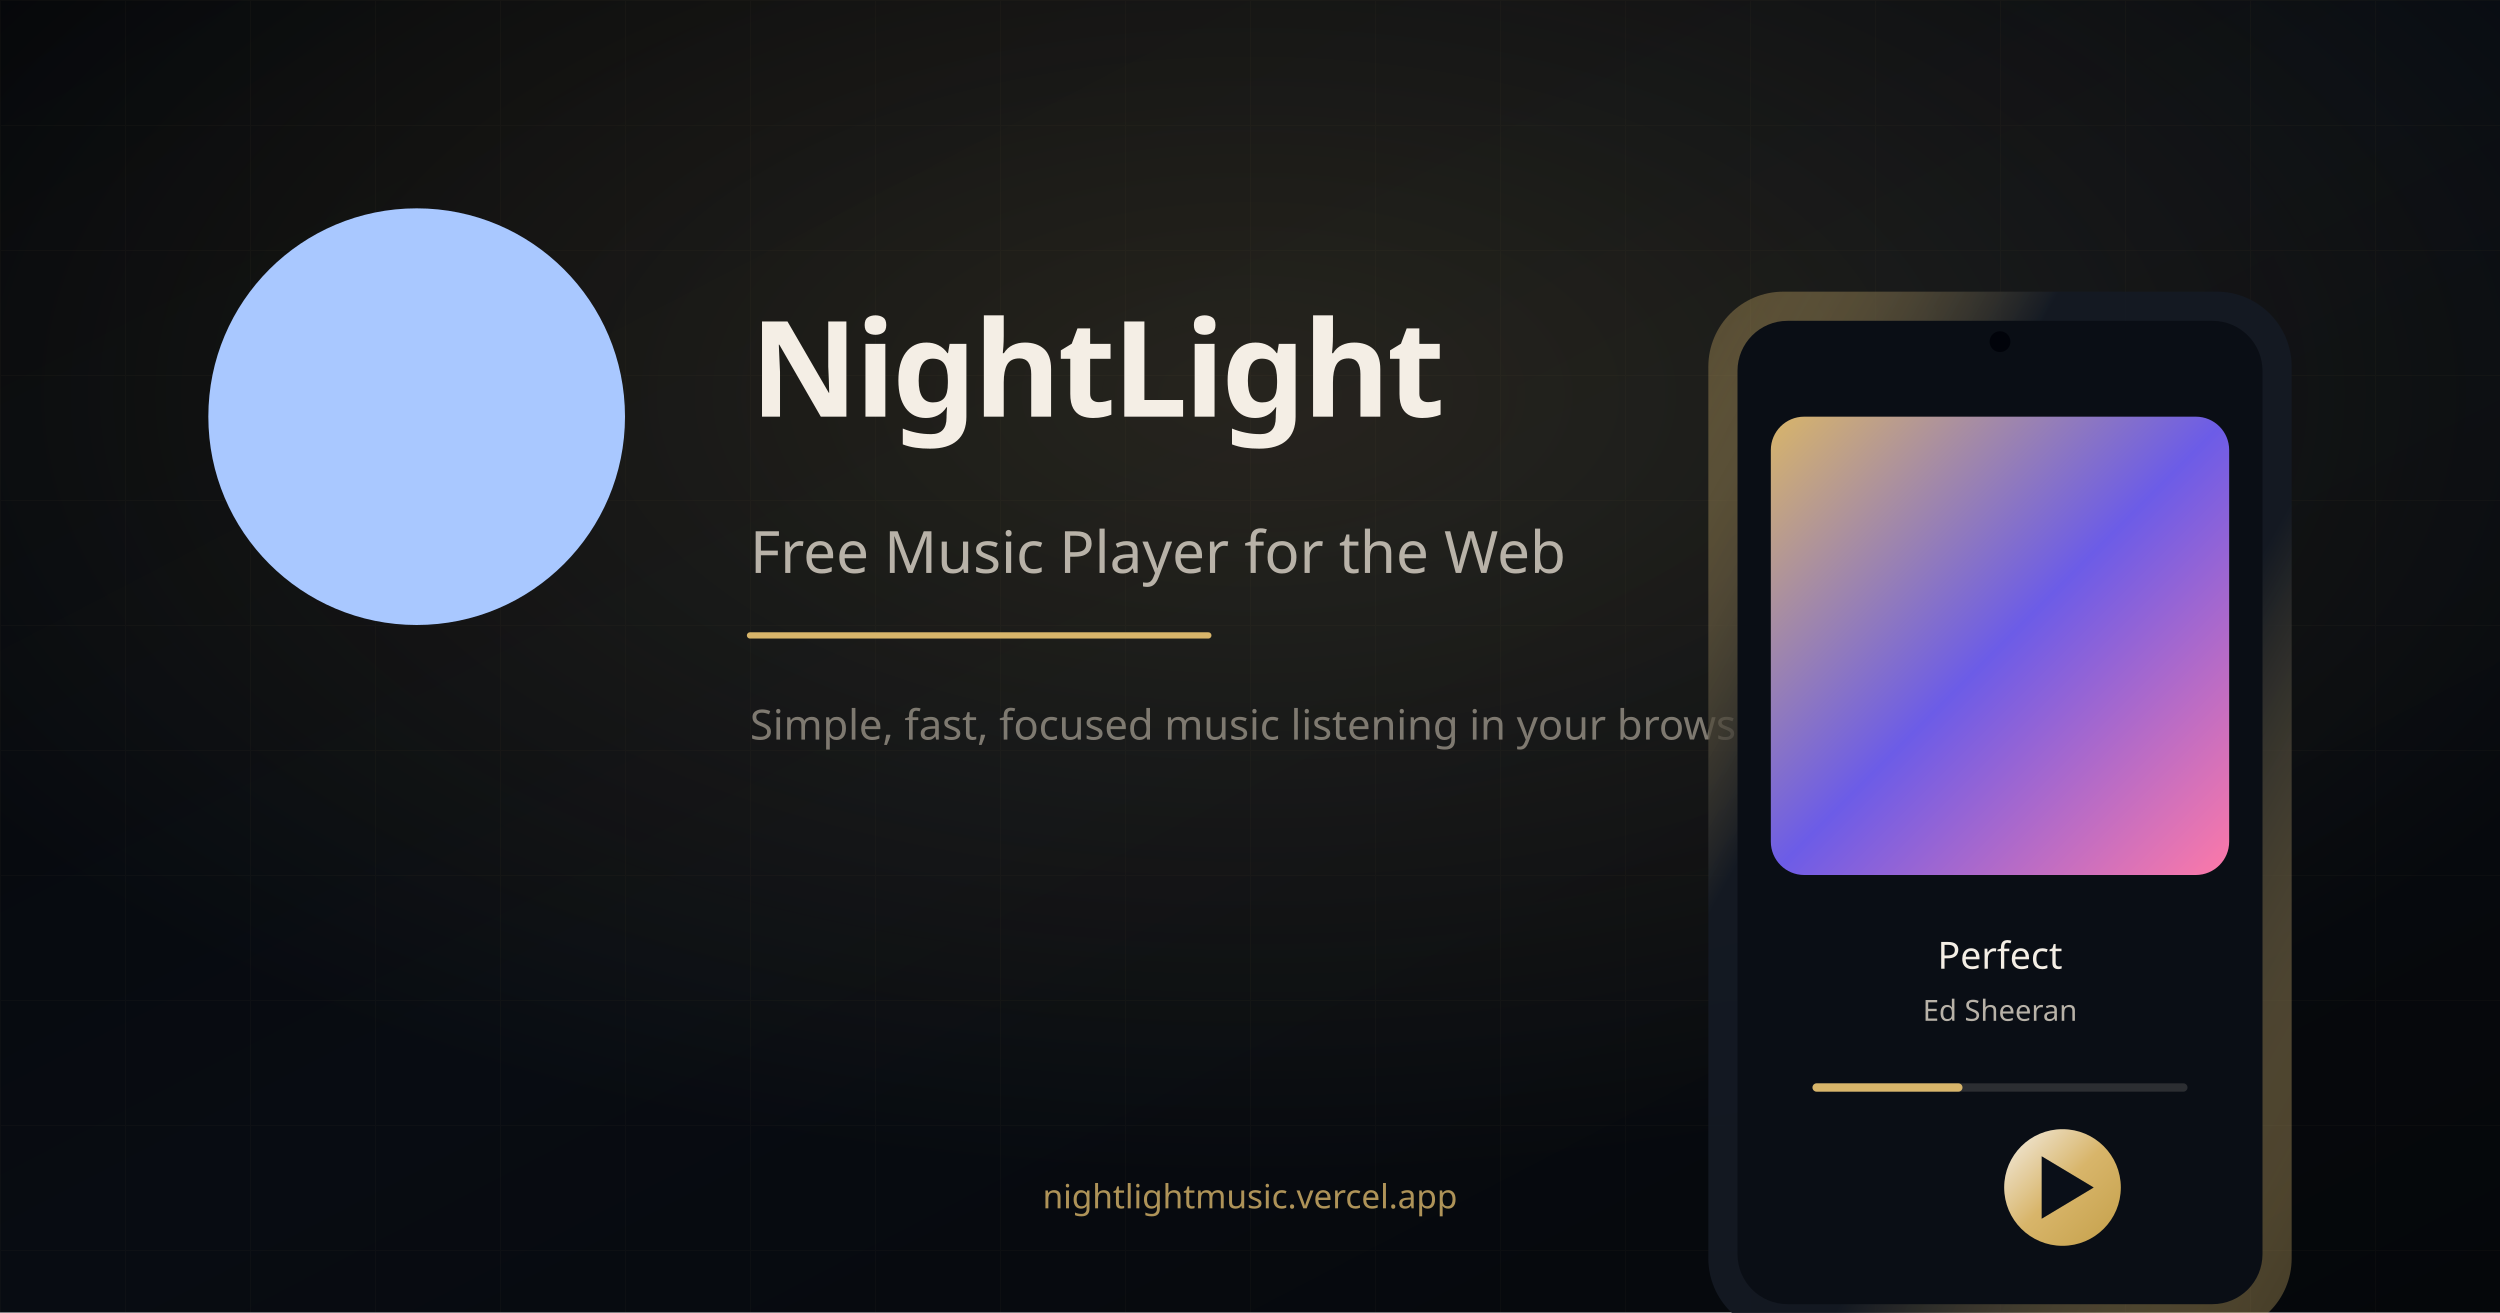
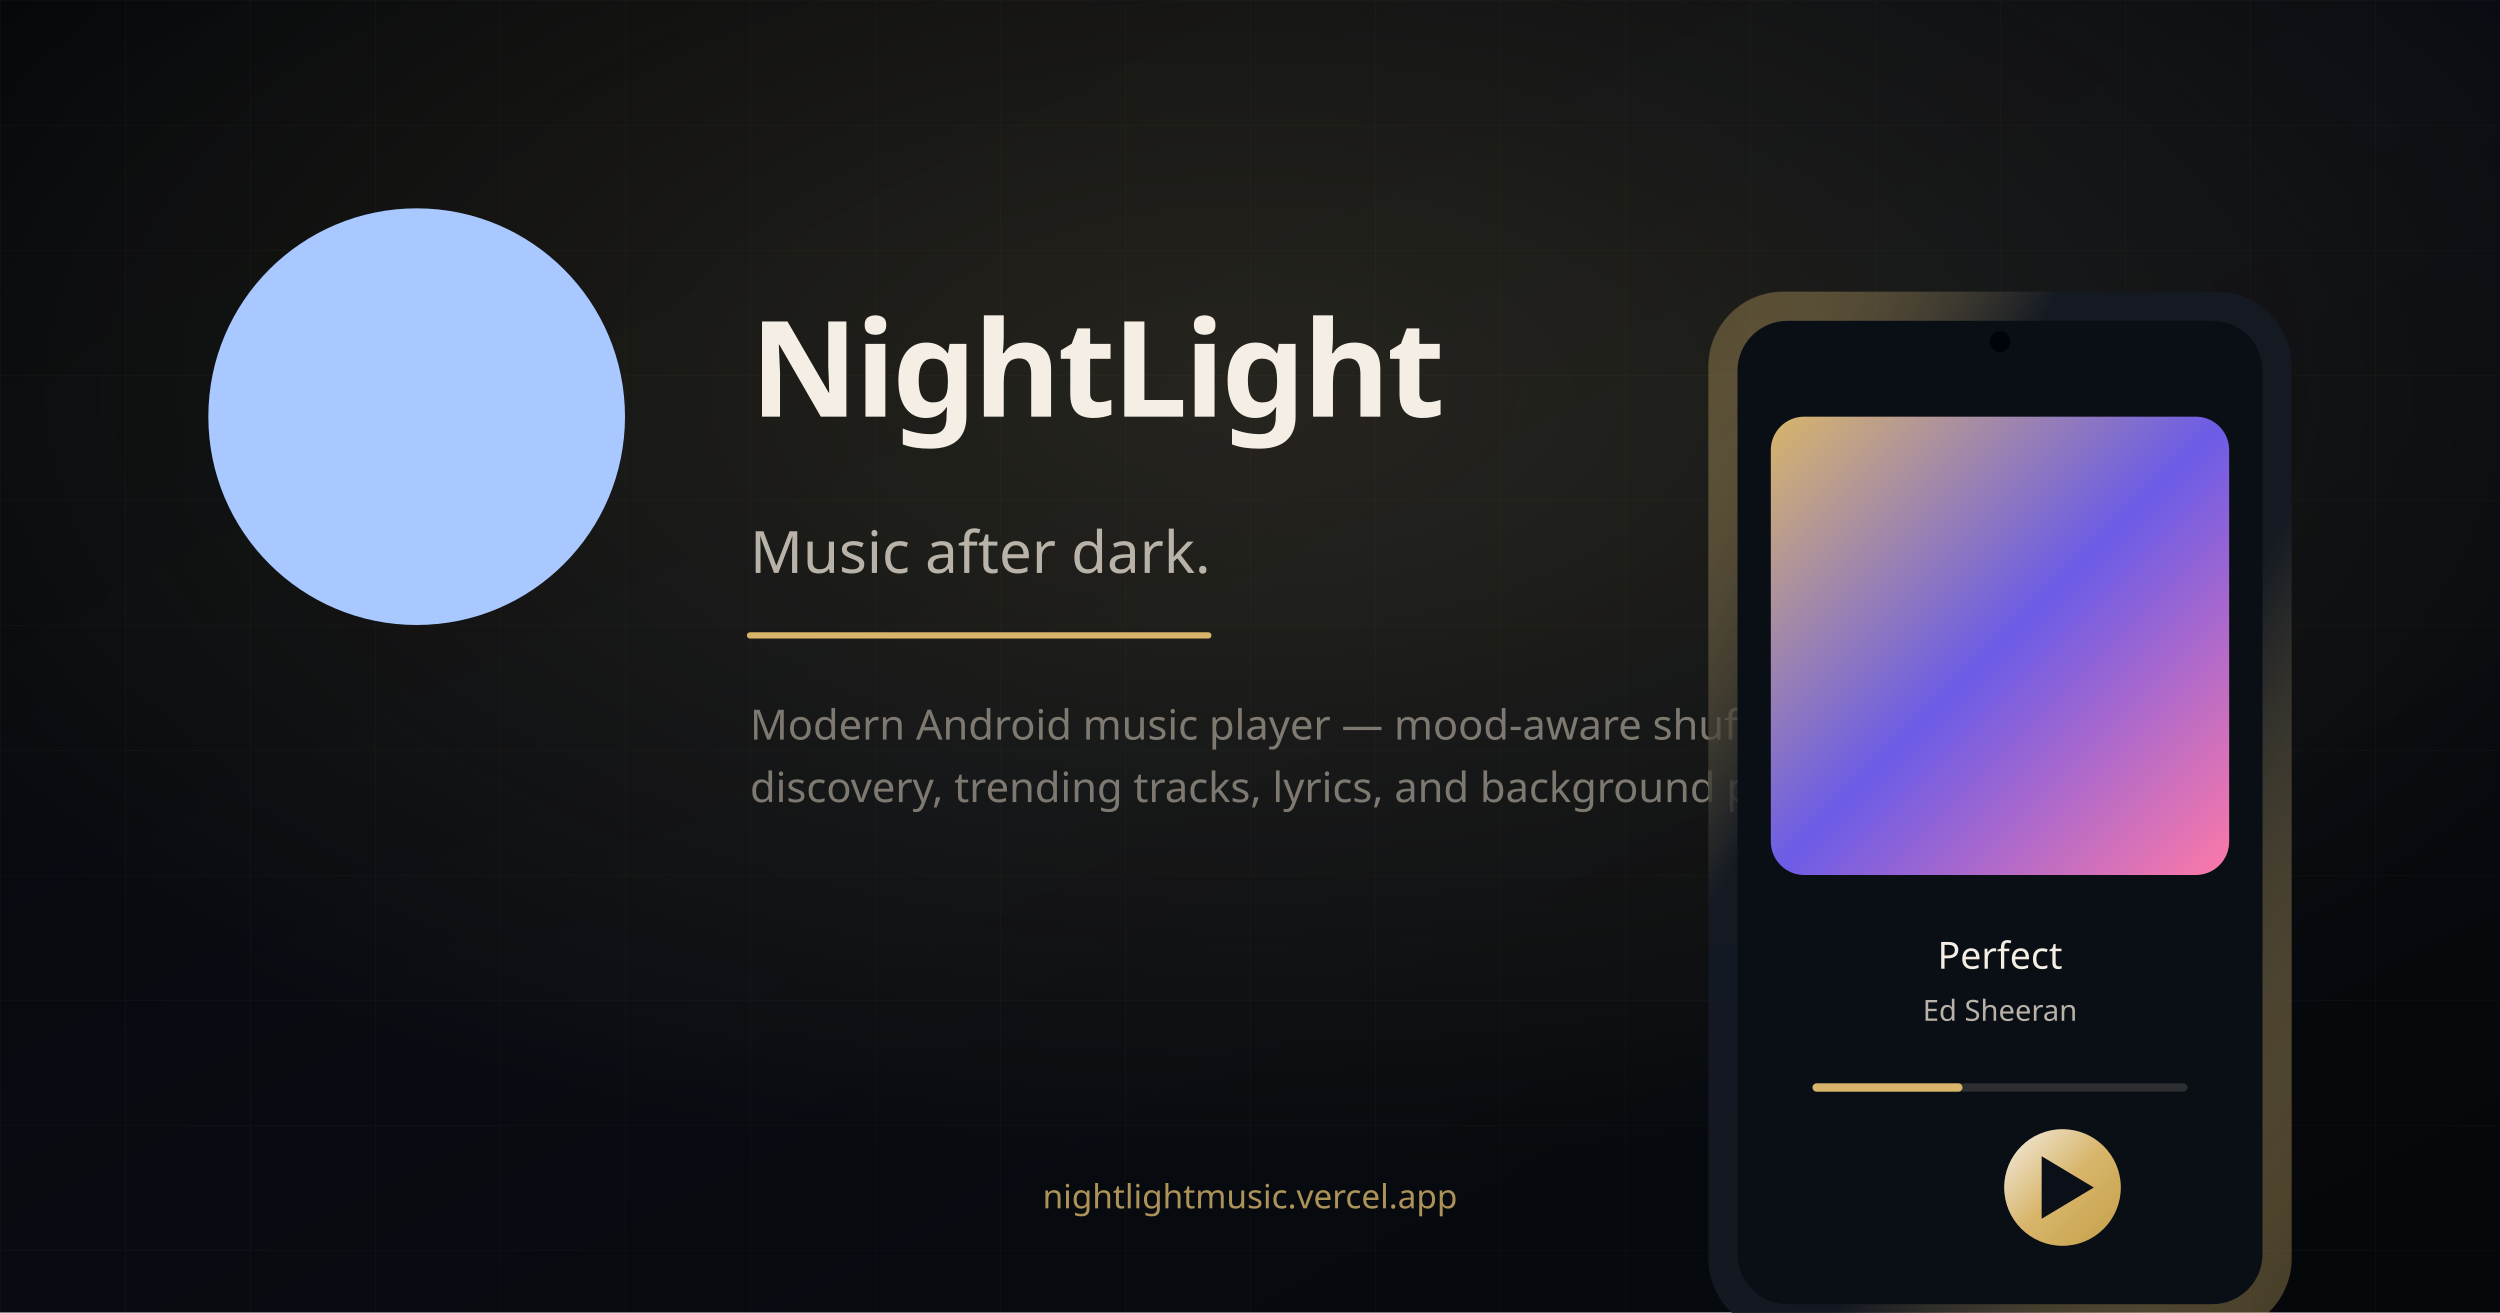
<svg xmlns="http://www.w3.org/2000/svg" width="1200" height="630" viewBox="0 0 1200 630">
  <defs>
    <linearGradient id="bg" x1="0%" y1="0%" x2="100%" y2="100%">
      <stop offset="0%" style="stop-color:#05070A" />
      <stop offset="50%" style="stop-color:#080C12" />
      <stop offset="100%" style="stop-color:#05070A" />
    </linearGradient>
    <radialGradient id="glow" cx="50%" cy="30%" r="60%">
      <stop offset="0%" style="stop-color:#D8B56A;stop-opacity:0.15" />
      <stop offset="100%" style="stop-color:#D8B56A;stop-opacity:0" />
    </radialGradient>
    <mask id="moon-mask">
      <rect width="1200" height="630" fill="white" />
      <circle cx="900" cy="150" r="120" fill="black" />
    </mask>
  </defs>
  <rect width="1200" height="630" fill="url(#bg)" />
  <rect width="1200" height="630" fill="url(#glow)" />
  <pattern id="grid" width="60" height="60" patternUnits="userSpaceOnUse">
    <path d="M 60 0 L 0 0 0 60" fill="none" stroke="rgba(216,181,106,0.03)" stroke-width="1" />
  </pattern>
  <rect width="1200" height="630" fill="url(#grid)" />
  <circle cx="200" cy="200" r="100" fill="#0D131B" filter="drop-shadow(0 4px 20px rgba(0,0,0,0.5)) drop-shadow(0 0 0 1px rgba(216,181,106,0.1))" />
  <circle cx="200" cy="200" r="100" fill="#A9C8FF" mask="url(#moon-mask)" />
  <text x="360" y="200" font-family="Space Grotesk, system-ui, sans-serif" font-size="64" font-weight="700" fill="#F4EEE5" letter-spacing="-1.6">NightLight</text>
-   <text x="360" y="275" font-family="Space Grotesk, system-ui, sans-serif" font-size="28" font-weight="400" fill="#B8B2A8">Free Music Player for the Web</text>
+   <text x="360" y="275" font-family="Space Grotesk, system-ui, sans-serif" font-size="28" font-weight="400" fill="#B8B2A8">Music after dark.</text>
  <line x1="360" y1="305" x2="580" y2="305" stroke="#D8B56A" stroke-width="3" stroke-linecap="round" />
-   <text x="360" y="355" font-family="Space Grotesk, system-ui, sans-serif" font-size="20" font-weight="400" fill="#8A847A" opacity="0.9">Simple, fast, focused music listening in your browser</text>
+   <text x="360" y="355" font-family="Space Grotesk, system-ui, sans-serif" font-size="20" font-weight="400" fill="#8A847A" opacity="0.9">Modern Android music player — mood-aware shuffle, contextual</text>
+   <text x="360" y="385" font-family="Space Grotesk, system-ui, sans-serif" font-size="20" font-weight="400" fill="#8A847A" opacity="0.9">discovery, trending tracks, lyrics, and background playback.</text>
  <g transform="translate(820, 140)">
    <rect x="0" y="0" width="280" height="500" rx="36" fill="url(#phone-body)" />
    <defs>
      <linearGradient id="phone-body" x1="0%" y1="0%" x2="100%" y2="100%">
        <stop offset="0%" style="stop-color:#D8B56A;stop-opacity:0.3" />
        <stop offset="30%" style="stop-color:#141A24;stop-opacity:0.9" />
        <stop offset="60%" style="stop-color:#141A24;stop-opacity:0.9" />
        <stop offset="100%" style="stop-color:#D8B56A;stop-opacity:0.3" />
      </linearGradient>
    </defs>
    <rect x="14" y="14" width="252" height="472" rx="24" fill="#0A0E15" />
    <circle cx="140" cy="24" r="5" fill="#01030A" />
    <g transform="translate(30, 60)">
      <rect x="0" y="0" width="220" height="220" rx="16" fill="url(#album-art)" />
      <defs>
        <linearGradient id="album-art" x1="0%" y1="0%" x2="100%" y2="100%">
          <stop offset="0%" style="stop-color:#D8B56A" />
          <stop offset="50%" style="stop-color:#6C5CE7" />
          <stop offset="100%" style="stop-color:#FD79A8" />
        </linearGradient>
      </defs>
      <text x="110" y="265" font-family="Space Grotesk, system-ui, sans-serif" font-size="18" font-weight="500" fill="#F4EEE5" text-anchor="middle">Perfect</text>
      <text x="110" y="290" font-family="Space Grotesk, system-ui, sans-serif" font-size="14" fill="#B8B2A8" text-anchor="middle">Ed Sheeran</text>
      <rect x="20" y="320" width="180" height="4" rx="2" fill="rgba(184,178,168,0.2)" />
      <rect x="20" y="320" width="72" height="4" rx="2" fill="#D8B56A" />
      <circle cx="140" cy="370" r="28" fill="url(#play-btn)" />
      <defs>
        <linearGradient id="play-btn" x1="0%" y1="0%" x2="100%" y2="100%">
          <stop offset="0%" style="stop-color:#F4EEE5" />
          <stop offset="50%" style="stop-color:#D8B56A" />
          <stop offset="100%" style="stop-color:#C4A04A" />
        </linearGradient>
      </defs>
      <polygon points="130,355 130,385 155,370" fill="#0A0F18" />
    </g>
  </g>
  <text x="600" y="580" font-family="Space Grotesk, system-ui, sans-serif" font-size="16" font-weight="500" fill="#D8B56A" text-anchor="middle" opacity="0.8">nightlightmusic.vercel.app</text>
</svg>
